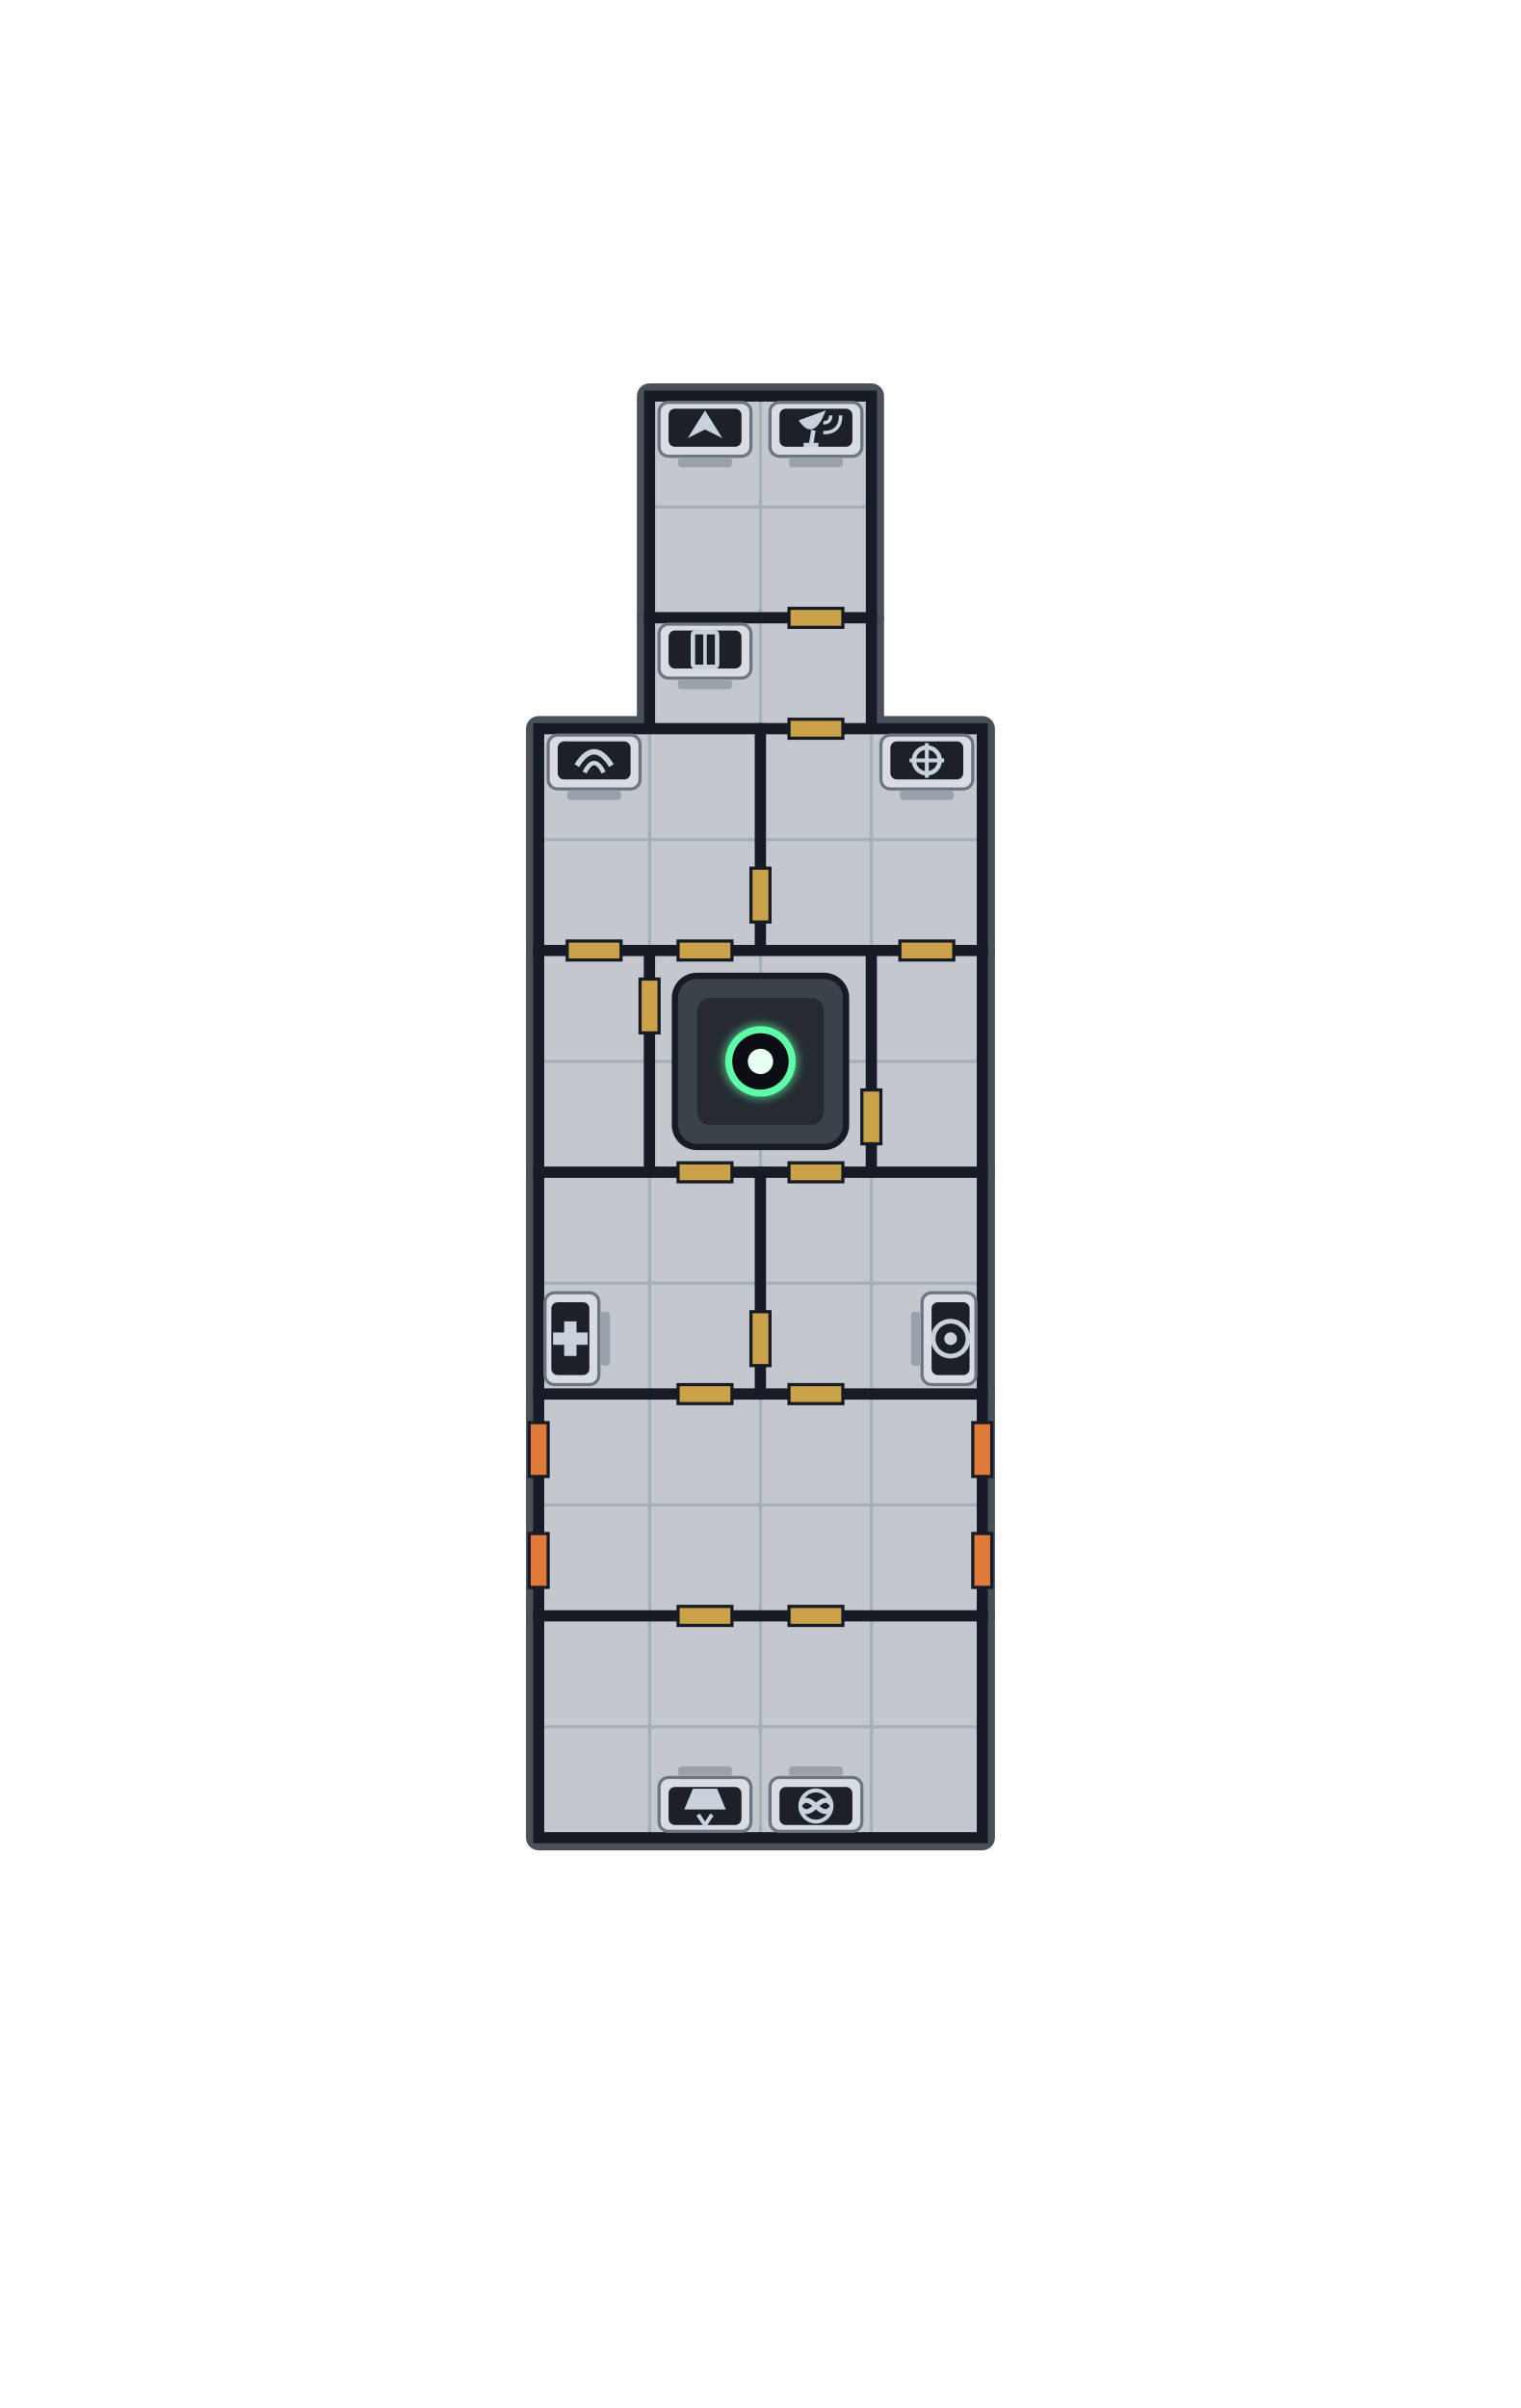
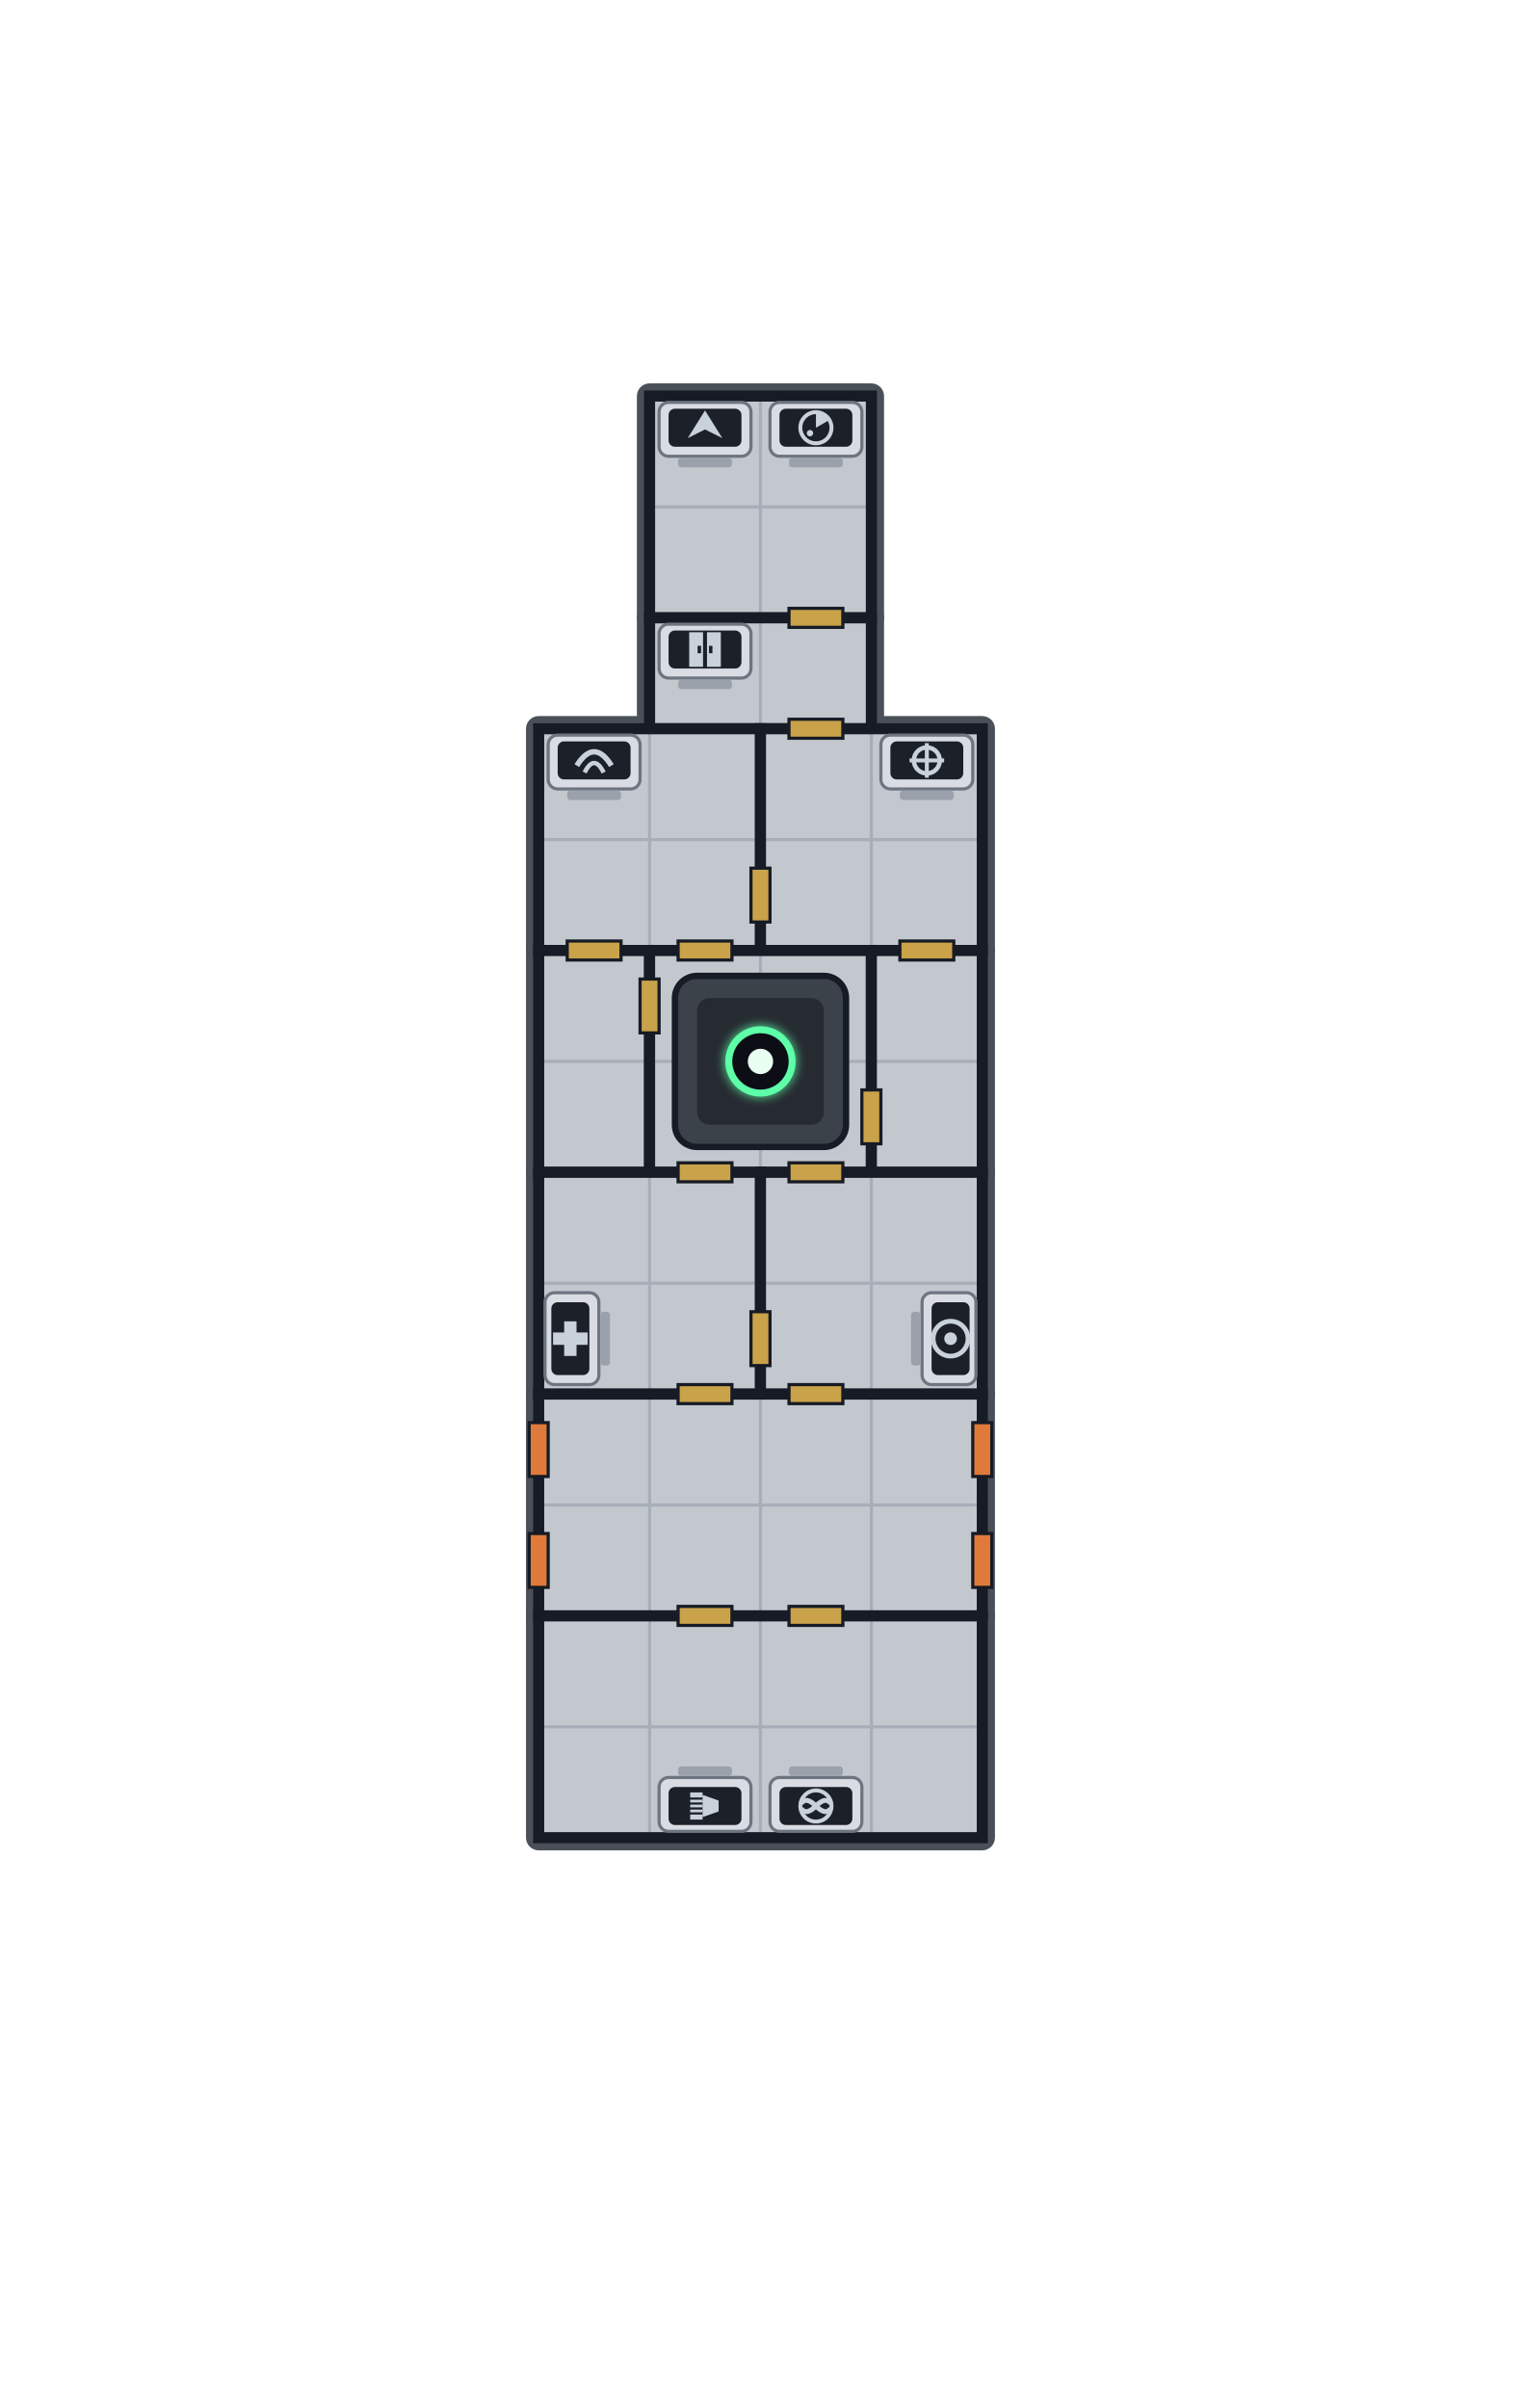
<svg xmlns="http://www.w3.org/2000/svg" viewBox="0 0 480 760" width="480" height="760">
  <defs>
    <filter id="cglow" filterUnits="userSpaceOnUse" x="0" y="0" width="1300" height="800">
      <feGaussianBlur stdDeviation="1.6" result="b" />
      <feMerge>
        <feMergeNode in="b" />
        <feMergeNode in="SourceGraphic" />
      </feMerge>
    </filter>
  </defs>
  <rect x="201" y="121" width="78" height="78" rx="4" fill="#4a5058" />
  <rect x="201" y="191" width="78" height="43" rx="4" fill="#4a5058" />
  <rect x="166" y="226" width="78" height="78" rx="4" fill="#4a5058" />
  <rect x="236" y="226" width="78" height="78" rx="4" fill="#4a5058" />
  <rect x="166" y="296" width="43" height="78" rx="4" fill="#4a5058" />
  <rect x="201" y="296" width="78" height="78" rx="4" fill="#4a5058" />
  <rect x="271" y="296" width="43" height="78" rx="4" fill="#4a5058" />
  <rect x="166" y="366" width="78" height="78" rx="4" fill="#4a5058" />
  <rect x="236" y="366" width="78" height="78" rx="4" fill="#4a5058" />
  <rect x="166" y="436" width="148" height="78" rx="4" fill="#4a5058" />
  <rect x="166" y="506" width="148" height="78" rx="4" fill="#4a5058" />
  <rect x="205" y="125" width="70" height="70" fill="#c3c8cf" />
  <line x1="240" y1="125" x2="240" y2="195" stroke="#a7aeb8" />
  <line x1="205" y1="160" x2="275" y2="160" stroke="#a7aeb8" />
  <rect x="205" y="125" width="70" height="70" fill="none" stroke="#161b25" stroke-width="3.5" />
  <rect x="205" y="195" width="70" height="35" fill="#c3c8cf" />
  <line x1="240" y1="195" x2="240" y2="230" stroke="#a7aeb8" />
  <rect x="205" y="195" width="70" height="35" fill="none" stroke="#161b25" stroke-width="3.5" />
  <rect x="170" y="230" width="70" height="70" fill="#c3c8cf" />
  <line x1="205" y1="230" x2="205" y2="300" stroke="#a7aeb8" />
  <line x1="170" y1="265" x2="240" y2="265" stroke="#a7aeb8" />
  <rect x="170" y="230" width="70" height="70" fill="none" stroke="#161b25" stroke-width="3.5" />
  <rect x="240" y="230" width="70" height="70" fill="#c3c8cf" />
  <line x1="275" y1="230" x2="275" y2="300" stroke="#a7aeb8" />
  <line x1="240" y1="265" x2="310" y2="265" stroke="#a7aeb8" />
  <rect x="240" y="230" width="70" height="70" fill="none" stroke="#161b25" stroke-width="3.5" />
  <rect x="170" y="300" width="35" height="70" fill="#c3c8cf" />
  <line x1="170" y1="335" x2="205" y2="335" stroke="#a7aeb8" />
  <rect x="170" y="300" width="35" height="70" fill="none" stroke="#161b25" stroke-width="3.5" />
  <rect x="205" y="300" width="70" height="70" fill="#c3c8cf" />
  <line x1="240" y1="300" x2="240" y2="370" stroke="#a7aeb8" />
  <line x1="205" y1="335" x2="275" y2="335" stroke="#a7aeb8" />
  <rect x="205" y="300" width="70" height="70" fill="none" stroke="#161b25" stroke-width="3.5" />
  <rect x="275" y="300" width="35" height="70" fill="#c3c8cf" />
  <line x1="275" y1="335" x2="310" y2="335" stroke="#a7aeb8" />
  <rect x="275" y="300" width="35" height="70" fill="none" stroke="#161b25" stroke-width="3.5" />
  <rect x="170" y="370" width="70" height="70" fill="#c3c8cf" />
  <line x1="205" y1="370" x2="205" y2="440" stroke="#a7aeb8" />
  <line x1="170" y1="405" x2="240" y2="405" stroke="#a7aeb8" />
  <rect x="170" y="370" width="70" height="70" fill="none" stroke="#161b25" stroke-width="3.5" />
  <rect x="240" y="370" width="70" height="70" fill="#c3c8cf" />
  <line x1="275" y1="370" x2="275" y2="440" stroke="#a7aeb8" />
  <line x1="240" y1="405" x2="310" y2="405" stroke="#a7aeb8" />
  <rect x="240" y="370" width="70" height="70" fill="none" stroke="#161b25" stroke-width="3.5" />
  <rect x="170" y="440" width="140" height="70" fill="#c3c8cf" />
  <line x1="205" y1="440" x2="205" y2="510" stroke="#a7aeb8" />
  <line x1="240" y1="440" x2="240" y2="510" stroke="#a7aeb8" />
  <line x1="275" y1="440" x2="275" y2="510" stroke="#a7aeb8" />
  <line x1="170" y1="475" x2="310" y2="475" stroke="#a7aeb8" />
  <rect x="170" y="440" width="140" height="70" fill="none" stroke="#161b25" stroke-width="3.5" />
  <rect x="170" y="510" width="140" height="70" fill="#c3c8cf" />
  <line x1="205" y1="510" x2="205" y2="580" stroke="#a7aeb8" />
  <line x1="240" y1="510" x2="240" y2="580" stroke="#a7aeb8" />
  <line x1="275" y1="510" x2="275" y2="580" stroke="#a7aeb8" />
  <line x1="170" y1="545" x2="310" y2="545" stroke="#a7aeb8" />
  <rect x="170" y="510" width="140" height="70" fill="none" stroke="#161b25" stroke-width="3.5" />
  <rect x="249" y="192" width="17" height="6" fill="#c9a24a" stroke="#161b25" stroke-width="1" />
  <rect x="249" y="227" width="17" height="6" fill="#c9a24a" stroke="#161b25" stroke-width="1" />
  <rect x="237" y="274" width="6" height="17" fill="#c9a24a" stroke="#161b25" stroke-width="1" />
  <rect x="179" y="297" width="17" height="6" fill="#c9a24a" stroke="#161b25" stroke-width="1" />
  <rect x="284" y="297" width="17" height="6" fill="#c9a24a" stroke="#161b25" stroke-width="1" />
  <rect x="202" y="309" width="6" height="17" fill="#c9a24a" stroke="#161b25" stroke-width="1" />
  <rect x="272" y="344" width="6" height="17" fill="#c9a24a" stroke="#161b25" stroke-width="1" />
  <rect x="214" y="297" width="17" height="6" fill="#c9a24a" stroke="#161b25" stroke-width="1" />
  <rect x="214" y="367" width="17" height="6" fill="#c9a24a" stroke="#161b25" stroke-width="1" />
  <rect x="249" y="367" width="17" height="6" fill="#c9a24a" stroke="#161b25" stroke-width="1" />
  <rect x="237" y="414" width="6" height="17" fill="#c9a24a" stroke="#161b25" stroke-width="1" />
  <rect x="214" y="437" width="17" height="6" fill="#c9a24a" stroke="#161b25" stroke-width="1" />
  <rect x="249" y="437" width="17" height="6" fill="#c9a24a" stroke="#161b25" stroke-width="1" />
  <rect x="214" y="507" width="17" height="6" fill="#c9a24a" stroke="#161b25" stroke-width="1" />
  <rect x="249" y="507" width="17" height="6" fill="#c9a24a" stroke="#161b25" stroke-width="1" />
  <rect x="167" y="449" width="6" height="17" fill="#e07a3a" stroke="#161b25" stroke-width="1" />
  <rect x="167" y="484" width="6" height="17" fill="#e07a3a" stroke="#161b25" stroke-width="1" />
  <rect x="307" y="449" width="6" height="17" fill="#e07a3a" stroke="#161b25" stroke-width="1" />
  <rect x="307" y="484" width="6" height="17" fill="#e07a3a" stroke="#161b25" stroke-width="1" />
  <g id="core">
    <rect x="213" y="308" width="54" height="54" rx="7" fill="#3c424a" stroke="#161b25" stroke-width="2" />
    <rect x="220" y="315" width="40" height="40" rx="4" fill="#262a31" />
    <circle cx="240" cy="335" r="10" fill="#0c1018" stroke="#5dffa8" stroke-width="2.2" filter="url(#cglow)" />
    <circle cx="240" cy="335" r="4" fill="#e8fff2" />
  </g>
  <g class="system" data-name="Piloting">
    <g transform="rotate(0 222.5 142.5)">
      <rect x="208" y="127" width="29" height="17" rx="3" fill="#d9dde3" stroke="#6d7581" stroke-width="1" />
      <rect x="211" y="129" width="23" height="12" rx="2" fill="#1c2028" />
      <rect x="214" y="144.5" width="17" height="3" rx="1" fill="#9aa1ab" />
    </g>
    <g transform="translate(222.5,135.0) scale(.78) translate(-222.5,-135.0)">
      <path d="M215.5,139.2 L222.5,128.0 L229.5,139.2 L222.5,135.7 Z" fill="#c9d1db" />
    </g>
  </g>
  <g class="system" data-name="Sensors">
    <g transform="rotate(0 257.5 142.5)">
      <rect x="243" y="127" width="29" height="17" rx="3" fill="#d9dde3" stroke="#6d7581" stroke-width="1" />
      <rect x="246" y="129" width="23" height="12" rx="2" fill="#1c2028" />
      <rect x="249" y="144.5" width="17" height="3" rx="1" fill="#9aa1ab" />
    </g>
    <g transform="translate(257.5,135.0) scale(.78) translate(-257.5,-135.0)">
-       <path d="M250.5,132.0 Q256.5,141.0 261.5,128.0 Z" fill="#c9d1db" />
-       <path d="M256.5,136.0 L255.5,142.0 M252.5,142.0 h6" stroke="#c9d1db" stroke-width="1.8" />
-       <path d="M260.5,133.0 q3,0 3,-3 M260.5,137.0 q7,0 7,-7" fill="none" stroke="#c9d1db" stroke-width="1.4" />
+       <circle cx="257.5" cy="135.0" r="6.3" fill="none" stroke="#c9d1db" stroke-width="1.6" />
+       <path d="M257.5,135.0 L257.5,128.7 A6.3,6.3 0 0 1 262.96,131.85 Z" fill="#c9d1db" />
+       <circle cx="255.1" cy="137.2" r="1.3" fill="#c9d1db" />
    </g>
  </g>
  <g class="system" data-name="Doors">
    <g transform="rotate(0 222.5 212.5)">
      <rect x="208" y="197" width="29" height="17" rx="3" fill="#d9dde3" stroke="#6d7581" stroke-width="1" />
      <rect x="211" y="199" width="23" height="12" rx="2" fill="#1c2028" />
      <rect x="214" y="214.5" width="17" height="3" rx="1" fill="#9aa1ab" />
    </g>
    <g transform="translate(222.5,205.0) scale(.78) translate(-222.5,-205.0)">
-       <rect x="217.6" y="198.0" width="9.8" height="14" rx="1" fill="none" stroke="#c9d1db" stroke-width="1.8" />
-       <path d="M222.5,198.0 V212.0" stroke="#c9d1db" stroke-width="1.4" />
+       <path d="M216.1,198.0 h5.6 v14 h-5.6 Z M219.5,203.5 h1.4 v3 h-1.4 Z" fill="#c9d1db" fill-rule="evenodd" />
+       <path d="M223.3,198.0 h5.6 v14 h-5.6 Z M224.1,203.5 h1.4 v3 h-1.4 Z" fill="#c9d1db" fill-rule="evenodd" />
    </g>
  </g>
  <g class="system" data-name="Shields">
    <g transform="rotate(0 187.5 247.5)">
      <rect x="173" y="232" width="29" height="17" rx="3" fill="#d9dde3" stroke="#6d7581" stroke-width="1" />
      <rect x="176" y="234" width="23" height="12" rx="2" fill="#1c2028" />
      <rect x="179" y="249.5" width="17" height="3" rx="1" fill="#9aa1ab" />
    </g>
    <g transform="translate(187.5,240.0) scale(.78) translate(-187.5,-240.0)">
      <path d="M180.5,242.1 Q187.5,230.9 194.5,242.1" fill="none" stroke="#c9d1db" stroke-width="2.2" />
      <path d="M183.65,244.9 Q187.5,237.2 191.35,244.9" fill="none" stroke="#c9d1db" stroke-width="1.8" />
    </g>
  </g>
  <g class="system" data-name="Weapons">
    <g transform="rotate(0 292.5 247.5)">
      <rect x="278" y="232" width="29" height="17" rx="3" fill="#d9dde3" stroke="#6d7581" stroke-width="1" />
      <rect x="281" y="234" width="23" height="12" rx="2" fill="#1c2028" />
      <rect x="284" y="249.5" width="17" height="3" rx="1" fill="#9aa1ab" />
    </g>
    <g transform="translate(292.5,240.0) scale(.78) translate(-292.5,-240.0)">
      <circle cx="292.5" cy="240.0" r="5.25" fill="none" stroke="#c9d1db" stroke-width="1.8" />
      <path d="M285.5,240.0 H299.5 M292.5,233.0 V247.0" stroke="#c9d1db" stroke-width="1.6" />
    </g>
  </g>
  <g class="system" data-name="Medbay">
    <g transform="rotate(270 187.5 422.5)">
      <rect x="173" y="407" width="29" height="17" rx="3" fill="#d9dde3" stroke="#6d7581" stroke-width="1" />
      <rect x="176" y="409" width="23" height="12" rx="2" fill="#1c2028" />
      <rect x="179" y="424.5" width="17" height="3" rx="1" fill="#9aa1ab" />
    </g>
    <g transform="translate(180.0,422.5) scale(.78) translate(-180.0,-422.5)">
      <path d="M177.5,415.5 h5 v4.5 h4.5 v5 h-4.5 v4.5 h-5 v-4.5 h-4.5 v-5 h4.5 Z" fill="#c9d1db" />
    </g>
  </g>
  <g class="system" data-name="Crew Teleporter">
    <g transform="rotate(90 292.5 422.5)">
      <rect x="278" y="407" width="29" height="17" rx="3" fill="#d9dde3" stroke="#6d7581" stroke-width="1" />
      <rect x="281" y="409" width="23" height="12" rx="2" fill="#1c2028" />
      <rect x="284" y="424.5" width="17" height="3" rx="1" fill="#9aa1ab" />
    </g>
    <circle cx="300.0" cy="422.5" r="5.5" fill="none" stroke="#c9d1db" stroke-width="1.5" />
    <circle cx="300.0" cy="422.5" r="2" fill="#c9d1db" />
  </g>
  <g class="system" data-name="Engines">
    <g transform="rotate(180 222.5 562.5)">
      <rect x="208" y="547" width="29" height="17" rx="3" fill="#d9dde3" stroke="#6d7581" stroke-width="1" />
      <rect x="211" y="549" width="23" height="12" rx="2" fill="#1c2028" />
      <rect x="214" y="564.5" width="17" height="3" rx="1" fill="#9aa1ab" />
    </g>
    <g transform="translate(222.5,570.0) scale(.78) translate(-222.5,-570.0)">
-       <path d="M217.6,563.0 h9.8 l3.5,8.4 h-16.8 Z" fill="#c9d1db" />
-       <path d="M219.7,573.5 L222.5,577.7 L225.3,573.5" fill="none" stroke="#c9d1db" stroke-width="1.6" />
+       <rect x="216.5" y="564.5" width="5" height="2.05" fill="#c9d1db" />
+       <rect x="216.5" y="567.45" width="5" height="1.1" fill="#c9d1db" />
+       <rect x="216.5" y="569.45" width="5" height="1.1" fill="#c9d1db" />
+       <rect x="216.5" y="571.45" width="5" height="1.1" fill="#c9d1db" />
+       <rect x="216.5" y="573.45" width="5" height="2.05" fill="#c9d1db" />
+       <path d="M221.5,565.5 L228.0,567.8 V572.2 L221.5,574.5 Z" fill="#c9d1db" />
    </g>
  </g>
  <g class="system" data-name="Life Support">
    <g transform="rotate(180 257.5 562.5)">
      <rect x="243" y="547" width="29" height="17" rx="3" fill="#d9dde3" stroke="#6d7581" stroke-width="1" />
      <rect x="246" y="549" width="23" height="12" rx="2" fill="#1c2028" />
      <rect x="249" y="564.5" width="17" height="3" rx="1" fill="#9aa1ab" />
    </g>
    <g transform="translate(257.5,570.0) scale(.78) translate(-257.5,-570.0)">
      <circle cx="257.5" cy="570.0" r="6.3" fill="none" stroke="#c9d1db" stroke-width="1.6" />
      <path d="M257.5,570.0 q4,-4 6,-1" fill="none" stroke="#c9d1db" stroke-width="2" />
      <path d="M257.5,570.0 q-4,4 -6,1" fill="none" stroke="#c9d1db" stroke-width="2" />
      <path d="M257.5,570.0 q4,4 6,1" fill="none" stroke="#c9d1db" stroke-width="2" />
      <path d="M257.5,570.0 q-4,-4 -6,-1" fill="none" stroke="#c9d1db" stroke-width="2" />
    </g>
  </g>
</svg>
